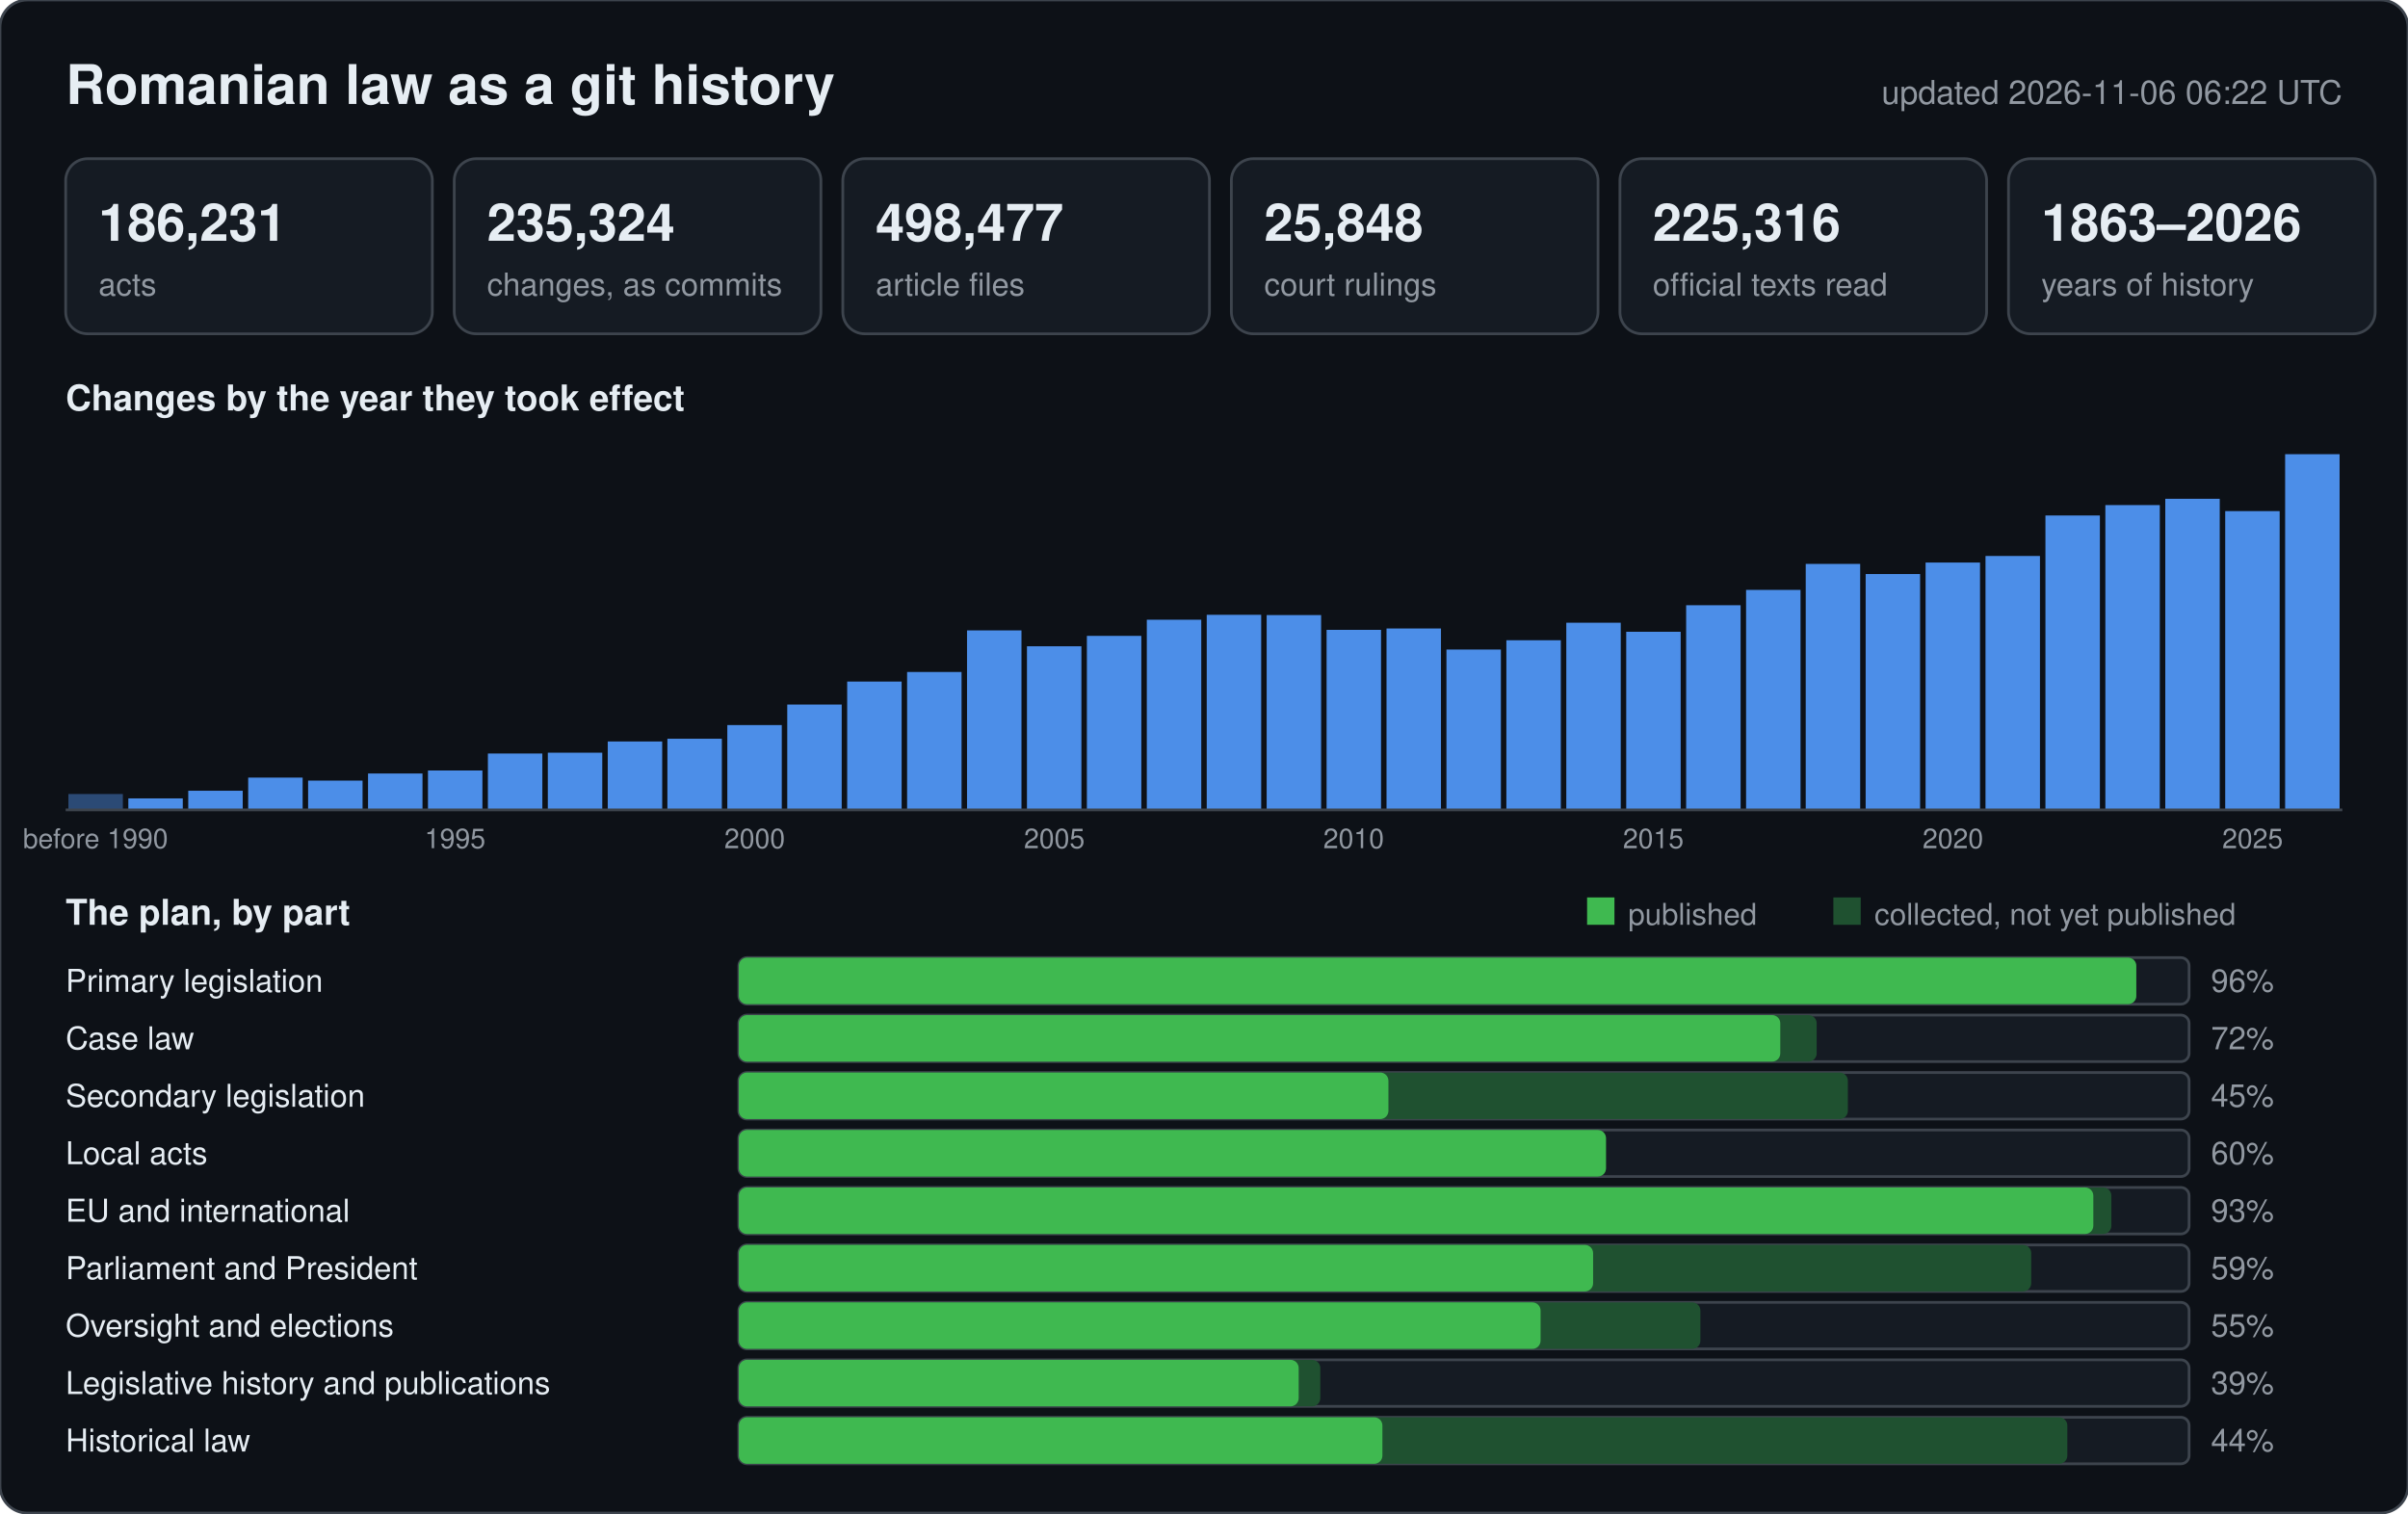
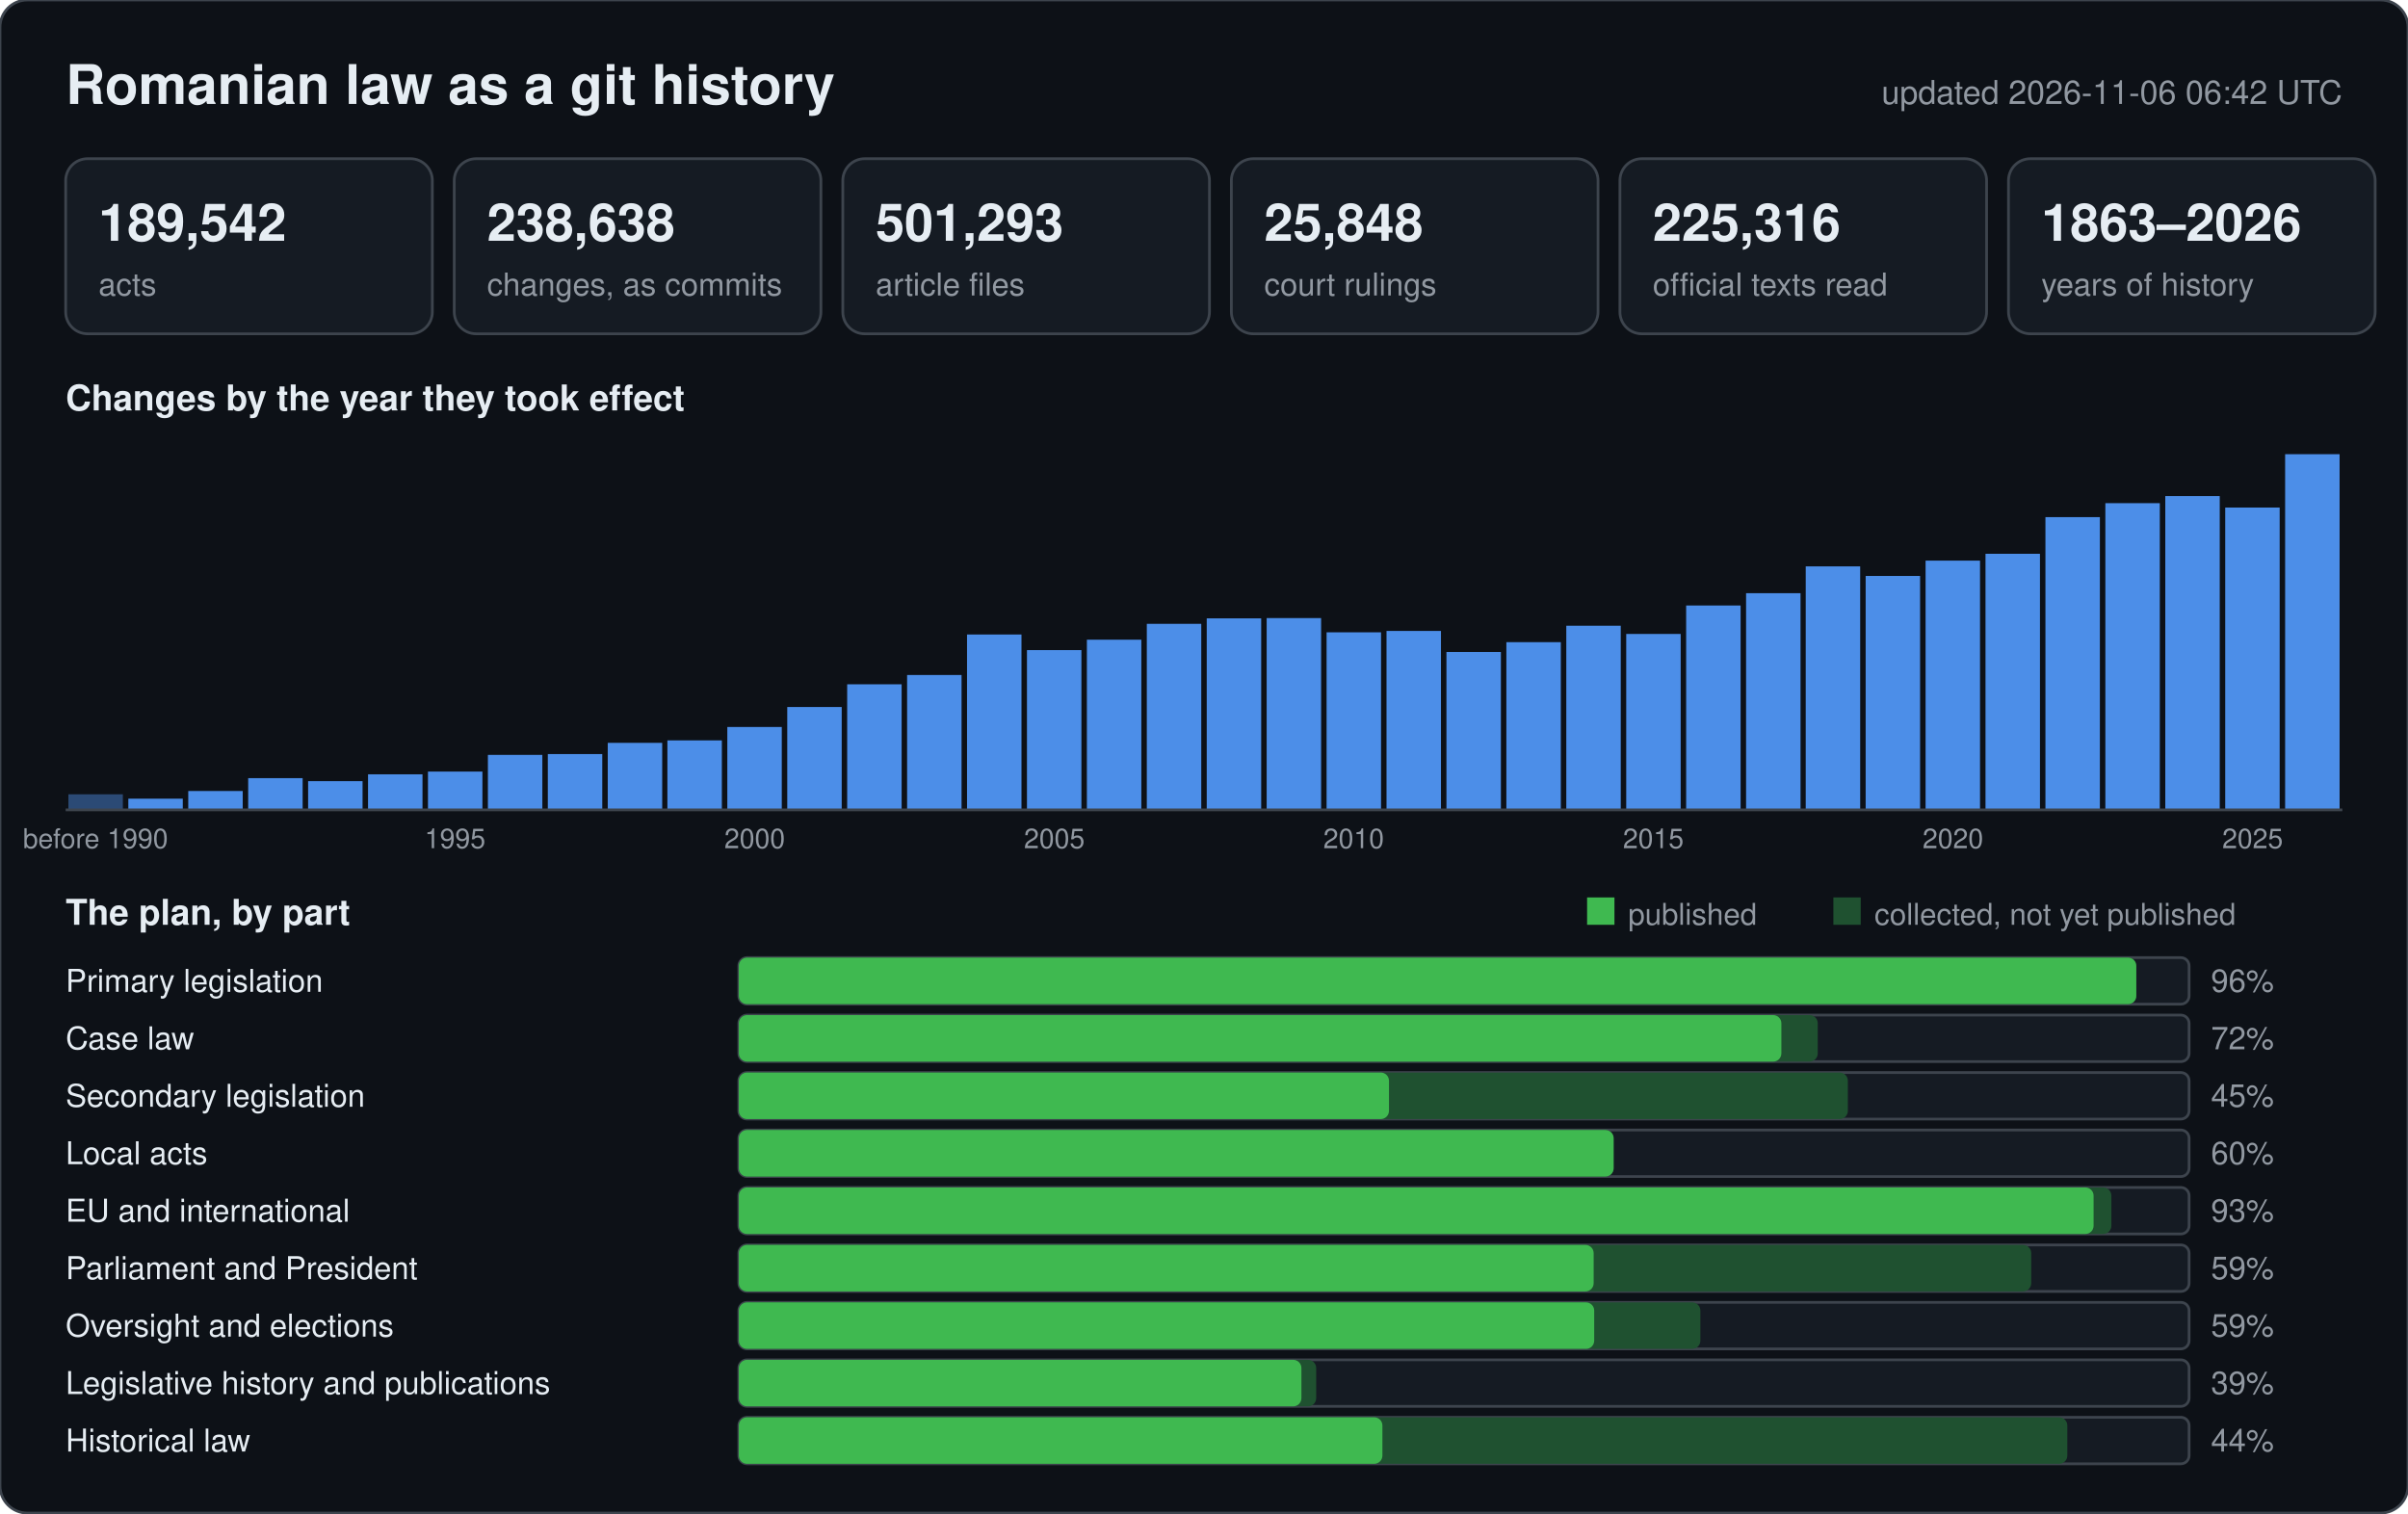
<svg xmlns="http://www.w3.org/2000/svg" width="880" height="553" viewBox="0 0 880 553" font-family="-apple-system,BlinkMacSystemFont,Segoe UI,Helvetica,Arial,sans-serif">
  <rect width="880" height="553" rx="10" fill="#0d1117" stroke="#3d444d" />
  <text x="24" y="38" font-size="20" font-weight="600" fill="#e6edf3">Romanian law as a git history</text>
-   <text x="856" y="38" font-size="12" text-anchor="end" fill="#9198a1">updated 2026-11-06 06:22 UTC</text>
+   <text x="856" y="38" font-size="12" text-anchor="end" fill="#9198a1">updated 2026-11-06 06:42 UTC</text>
  <rect x="24" y="58" width="134" height="64" rx="8" fill="#151b23" stroke="#3d444d" />
-   <text x="36" y="88" font-size="19" font-weight="600" fill="#e6edf3">186,231</text>
+   <text x="36" y="88" font-size="19" font-weight="600" fill="#e6edf3">189,542</text>
  <text x="36" y="108" font-size="11.5" fill="#9198a1">acts</text>
  <rect x="166" y="58" width="134" height="64" rx="8" fill="#151b23" stroke="#3d444d" />
-   <text x="178" y="88" font-size="19" font-weight="600" fill="#e6edf3">235,324</text>
+   <text x="178" y="88" font-size="19" font-weight="600" fill="#e6edf3">238,638</text>
  <text x="178" y="108" font-size="11.5" fill="#9198a1">changes, as commits</text>
  <rect x="308" y="58" width="134" height="64" rx="8" fill="#151b23" stroke="#3d444d" />
-   <text x="320" y="88" font-size="19" font-weight="600" fill="#e6edf3">498,477</text>
+   <text x="320" y="88" font-size="19" font-weight="600" fill="#e6edf3">501,293</text>
  <text x="320" y="108" font-size="11.5" fill="#9198a1">article files</text>
  <rect x="450" y="58" width="134" height="64" rx="8" fill="#151b23" stroke="#3d444d" />
  <text x="462" y="88" font-size="19" font-weight="600" fill="#e6edf3">25,848</text>
  <text x="462" y="108" font-size="11.5" fill="#9198a1">court rulings</text>
  <rect x="592" y="58" width="134" height="64" rx="8" fill="#151b23" stroke="#3d444d" />
  <text x="604" y="88" font-size="19" font-weight="600" fill="#e6edf3">225,316</text>
  <text x="604" y="108" font-size="11.5" fill="#9198a1">official texts read</text>
  <rect x="734" y="58" width="134" height="64" rx="8" fill="#151b23" stroke="#3d444d" />
  <text x="746" y="88" font-size="19" font-weight="600" fill="#e6edf3">1863–2026</text>
  <text x="746" y="108" font-size="11.5" fill="#9198a1">years of history</text>
  <text x="24" y="150" font-size="13" font-weight="600" fill="#e6edf3">Changes by the year they took effect</text>
-   <rect x="25.0" y="290.2" width="19.9" height="5.8" fill="#2b4a75" />
+   <rect x="25.0" y="290.3" width="19.9" height="5.7" fill="#2b4a75" />
  <text x="34.9" y="310" font-size="10" text-anchor="middle" fill="#9198a1">before 1990</text>
-   <rect x="46.9" y="291.8" width="19.9" height="4.2" fill="#4c8ee8" />
-   <rect x="68.8" y="289.0" width="19.9" height="7.0" fill="#4c8ee8" />
-   <rect x="90.7" y="284.2" width="19.9" height="11.8" fill="#4c8ee8" />
-   <rect x="112.6" y="285.3" width="19.9" height="10.7" fill="#4c8ee8" />
-   <rect x="134.5" y="282.7" width="19.9" height="13.3" fill="#4c8ee8" />
-   <rect x="156.4" y="281.6" width="19.9" height="14.4" fill="#4c8ee8" />
+   <rect x="46.9" y="291.9" width="19.9" height="4.1" fill="#4c8ee8" />
+   <rect x="68.8" y="289.1" width="19.9" height="6.9" fill="#4c8ee8" />
+   <rect x="90.7" y="284.4" width="19.9" height="11.6" fill="#4c8ee8" />
+   <rect x="112.6" y="285.5" width="19.9" height="10.5" fill="#4c8ee8" />
+   <rect x="134.5" y="283.0" width="19.9" height="13.0" fill="#4c8ee8" />
+   <rect x="156.4" y="282.0" width="19.9" height="14.0" fill="#4c8ee8" />
  <text x="166.3" y="310" font-size="10" text-anchor="middle" fill="#9198a1">1995</text>
-   <rect x="178.3" y="275.4" width="19.9" height="20.6" fill="#4c8ee8" />
-   <rect x="200.2" y="275.1" width="19.9" height="20.9" fill="#4c8ee8" />
-   <rect x="222.1" y="271.0" width="19.9" height="25.0" fill="#4c8ee8" />
-   <rect x="243.9" y="270.0" width="19.9" height="26.0" fill="#4c8ee8" />
-   <rect x="265.8" y="265.0" width="19.9" height="31.0" fill="#4c8ee8" />
+   <rect x="178.3" y="275.9" width="19.9" height="20.1" fill="#4c8ee8" />
+   <rect x="200.2" y="275.6" width="19.9" height="20.4" fill="#4c8ee8" />
+   <rect x="222.1" y="271.5" width="19.9" height="24.5" fill="#4c8ee8" />
+   <rect x="243.9" y="270.6" width="19.9" height="25.4" fill="#4c8ee8" />
+   <rect x="265.8" y="265.7" width="19.9" height="30.3" fill="#4c8ee8" />
  <text x="275.8" y="310" font-size="10" text-anchor="middle" fill="#9198a1">2000</text>
-   <rect x="287.7" y="257.5" width="19.9" height="38.5" fill="#4c8ee8" />
-   <rect x="309.6" y="249.1" width="19.9" height="46.9" fill="#4c8ee8" />
-   <rect x="331.5" y="245.6" width="19.9" height="50.4" fill="#4c8ee8" />
-   <rect x="353.4" y="230.4" width="19.9" height="65.6" fill="#4c8ee8" />
-   <rect x="375.3" y="236.2" width="19.9" height="59.8" fill="#4c8ee8" />
+   <rect x="287.7" y="258.4" width="19.9" height="37.6" fill="#4c8ee8" />
+   <rect x="309.6" y="250.1" width="19.9" height="45.9" fill="#4c8ee8" />
+   <rect x="331.5" y="246.7" width="19.9" height="49.3" fill="#4c8ee8" />
+   <rect x="353.4" y="231.9" width="19.9" height="64.1" fill="#4c8ee8" />
+   <rect x="375.3" y="237.6" width="19.9" height="58.4" fill="#4c8ee8" />
  <text x="385.3" y="310" font-size="10" text-anchor="middle" fill="#9198a1">2005</text>
-   <rect x="397.2" y="232.4" width="19.9" height="63.6" fill="#4c8ee8" />
-   <rect x="419.1" y="226.5" width="19.9" height="69.5" fill="#4c8ee8" />
-   <rect x="441.0" y="224.7" width="19.9" height="71.3" fill="#4c8ee8" />
-   <rect x="462.9" y="224.8" width="19.9" height="71.2" fill="#4c8ee8" />
-   <rect x="484.8" y="230.2" width="19.9" height="65.8" fill="#4c8ee8" />
+   <rect x="397.2" y="233.8" width="19.9" height="62.2" fill="#4c8ee8" />
+   <rect x="419.1" y="228.0" width="19.9" height="68.0" fill="#4c8ee8" />
+   <rect x="441.0" y="226.0" width="19.9" height="70.0" fill="#4c8ee8" />
+   <rect x="462.9" y="225.9" width="19.9" height="70.1" fill="#4c8ee8" />
+   <rect x="484.8" y="231.1" width="19.9" height="64.9" fill="#4c8ee8" />
  <text x="494.7" y="310" font-size="10" text-anchor="middle" fill="#9198a1">2010</text>
-   <rect x="506.7" y="229.7" width="19.9" height="66.3" fill="#4c8ee8" />
-   <rect x="528.6" y="237.4" width="19.9" height="58.6" fill="#4c8ee8" />
-   <rect x="550.5" y="234.0" width="19.9" height="62.0" fill="#4c8ee8" />
-   <rect x="572.4" y="227.6" width="19.9" height="68.4" fill="#4c8ee8" />
-   <rect x="594.3" y="230.9" width="19.9" height="65.1" fill="#4c8ee8" />
+   <rect x="506.7" y="230.6" width="19.9" height="65.4" fill="#4c8ee8" />
+   <rect x="528.6" y="238.3" width="19.9" height="57.7" fill="#4c8ee8" />
+   <rect x="550.5" y="234.7" width="19.9" height="61.3" fill="#4c8ee8" />
+   <rect x="572.4" y="228.7" width="19.9" height="67.3" fill="#4c8ee8" />
+   <rect x="594.3" y="231.7" width="19.9" height="64.3" fill="#4c8ee8" />
  <text x="604.2" y="310" font-size="10" text-anchor="middle" fill="#9198a1">2015</text>
-   <rect x="616.2" y="221.2" width="19.9" height="74.8" fill="#4c8ee8" />
-   <rect x="638.1" y="215.6" width="19.9" height="80.4" fill="#4c8ee8" />
-   <rect x="659.9" y="206.1" width="19.9" height="89.9" fill="#4c8ee8" />
-   <rect x="681.8" y="209.8" width="19.9" height="86.2" fill="#4c8ee8" />
-   <rect x="703.7" y="205.6" width="19.9" height="90.4" fill="#4c8ee8" />
+   <rect x="616.2" y="221.3" width="19.9" height="74.7" fill="#4c8ee8" />
+   <rect x="638.1" y="216.8" width="19.9" height="79.2" fill="#4c8ee8" />
+   <rect x="659.9" y="207.0" width="19.9" height="89.0" fill="#4c8ee8" />
+   <rect x="681.8" y="210.5" width="19.9" height="85.5" fill="#4c8ee8" />
+   <rect x="703.7" y="204.9" width="19.9" height="91.1" fill="#4c8ee8" />
  <text x="713.7" y="310" font-size="10" text-anchor="middle" fill="#9198a1">2020</text>
-   <rect x="725.6" y="203.2" width="19.9" height="92.8" fill="#4c8ee8" />
-   <rect x="747.5" y="188.4" width="19.9" height="107.6" fill="#4c8ee8" />
-   <rect x="769.4" y="184.6" width="19.9" height="111.4" fill="#4c8ee8" />
-   <rect x="791.3" y="182.3" width="19.9" height="113.7" fill="#4c8ee8" />
-   <rect x="813.2" y="186.8" width="19.9" height="109.2" fill="#4c8ee8" />
+   <rect x="725.6" y="202.4" width="19.9" height="93.6" fill="#4c8ee8" />
+   <rect x="747.5" y="189.0" width="19.9" height="107.0" fill="#4c8ee8" />
+   <rect x="769.4" y="183.9" width="19.9" height="112.1" fill="#4c8ee8" />
+   <rect x="791.3" y="181.3" width="19.9" height="114.7" fill="#4c8ee8" />
+   <rect x="813.2" y="185.5" width="19.9" height="110.5" fill="#4c8ee8" />
  <text x="823.2" y="310" font-size="10" text-anchor="middle" fill="#9198a1">2025</text>
  <rect x="835.1" y="166.0" width="19.9" height="130.0" fill="#4c8ee8" />
  <line x1="24" y1="296" x2="856" y2="296" stroke="#3d444d" />
  <text x="24" y="338" font-size="13" font-weight="600" fill="#e6edf3">The plan, by part</text>
  <rect x="580" y="328" width="10" height="10" fill="#3fb950" />
  <text x="595" y="338" font-size="11" fill="#9198a1">published</text>
  <rect x="670" y="328" width="10" height="10" fill="#1f5130" />
  <text x="685" y="338" font-size="11" fill="#9198a1">collected, not yet published</text>
  <text x="24" y="362.5" font-size="11.5" fill="#e6edf3">Primary legislation</text>
  <rect x="270" y="350" width="530" height="17" rx="3" fill="#151b23" stroke="#3d444d" />
  <rect x="270" y="350" width="510.7" height="17" rx="3" fill="#1f5130" />
  <rect x="270" y="350" width="510.7" height="17" rx="3" fill="#3fb950" />
  <text x="808" y="362.5" font-size="11.5" fill="#9198a1">96%</text>
  <text x="24" y="383.5" font-size="11.5" fill="#e6edf3">Case law</text>
  <rect x="270" y="371" width="530" height="17" rx="3" fill="#151b23" stroke="#3d444d" />
-   <rect x="270" y="371" width="393.9" height="17" rx="3" fill="#1f5130" />
-   <rect x="270" y="371" width="380.6" height="17" rx="3" fill="#3fb950" />
+   <rect x="270" y="371" width="394.3" height="17" rx="3" fill="#1f5130" />
+   <rect x="270" y="371" width="381.0" height="17" rx="3" fill="#3fb950" />
  <text x="808" y="383.5" font-size="11.5" fill="#9198a1">72%</text>
  <text x="24" y="404.5" font-size="11.5" fill="#e6edf3">Secondary legislation</text>
  <rect x="270" y="392" width="530" height="17" rx="3" fill="#151b23" stroke="#3d444d" />
  <rect x="270" y="392" width="405.3" height="17" rx="3" fill="#1f5130" />
-   <rect x="270" y="392" width="237.4" height="17" rx="3" fill="#3fb950" />
+   <rect x="270" y="392" width="237.6" height="17" rx="3" fill="#3fb950" />
  <text x="808" y="404.5" font-size="11.5" fill="#9198a1">45%</text>
  <text x="24" y="425.5" font-size="11.5" fill="#e6edf3">Local acts</text>
  <rect x="270" y="413" width="530" height="17" rx="3" fill="#151b23" stroke="#3d444d" />
-   <rect x="270" y="413" width="316.9" height="17" rx="3" fill="#1f5130" />
-   <rect x="270" y="413" width="316.9" height="17" rx="3" fill="#3fb950" />
+   <rect x="270" y="413" width="319.7" height="17" rx="3" fill="#1f5130" />
+   <rect x="270" y="413" width="319.7" height="17" rx="3" fill="#3fb950" />
  <text x="808" y="425.5" font-size="11.5" fill="#9198a1">60%</text>
  <text x="24" y="446.5" font-size="11.5" fill="#e6edf3">EU and international</text>
  <rect x="270" y="434" width="530" height="17" rx="3" fill="#151b23" stroke="#3d444d" />
  <rect x="270" y="434" width="501.6" height="17" rx="3" fill="#1f5130" />
-   <rect x="270" y="434" width="495.0" height="17" rx="3" fill="#3fb950" />
+   <rect x="270" y="434" width="495.1" height="17" rx="3" fill="#3fb950" />
  <text x="808" y="446.5" font-size="11.5" fill="#9198a1">93%</text>
  <text x="24" y="467.5" font-size="11.5" fill="#e6edf3">Parliament and President</text>
  <rect x="270" y="455" width="530" height="17" rx="3" fill="#151b23" stroke="#3d444d" />
  <rect x="270" y="455" width="472.3" height="17" rx="3" fill="#1f5130" />
-   <rect x="270" y="455" width="312.2" height="17" rx="3" fill="#3fb950" />
+   <rect x="270" y="455" width="312.4" height="17" rx="3" fill="#3fb950" />
  <text x="808" y="467.5" font-size="11.5" fill="#9198a1">59%</text>
  <text x="24" y="488.5" font-size="11.5" fill="#e6edf3">Oversight and elections</text>
  <rect x="270" y="476" width="530" height="17" rx="3" fill="#151b23" stroke="#3d444d" />
  <rect x="270" y="476" width="351.4" height="17" rx="3" fill="#1f5130" />
-   <rect x="270" y="476" width="293.0" height="17" rx="3" fill="#3fb950" />
-   <text x="808" y="488.5" font-size="11.5" fill="#9198a1">55%</text>
+   <rect x="270" y="476" width="312.6" height="17" rx="3" fill="#3fb950" />
+   <text x="808" y="488.5" font-size="11.5" fill="#9198a1">59%</text>
  <text x="24" y="509.5" font-size="11.5" fill="#e6edf3">Legislative history and publications</text>
  <rect x="270" y="497" width="530" height="17" rx="3" fill="#151b23" stroke="#3d444d" />
-   <rect x="270" y="497" width="212.5" height="17" rx="3" fill="#1f5130" />
-   <rect x="270" y="497" width="204.6" height="17" rx="3" fill="#3fb950" />
+   <rect x="270" y="497" width="211.0" height="17" rx="3" fill="#1f5130" />
+   <rect x="270" y="497" width="205.6" height="17" rx="3" fill="#3fb950" />
  <text x="808" y="509.5" font-size="11.5" fill="#9198a1">39%</text>
  <text x="24" y="530.5" font-size="11.5" fill="#e6edf3">Historical law</text>
  <rect x="270" y="518" width="530" height="17" rx="3" fill="#151b23" stroke="#3d444d" />
  <rect x="270" y="518" width="485.5" height="17" rx="3" fill="#1f5130" />
  <rect x="270" y="518" width="235.2" height="17" rx="3" fill="#3fb950" />
  <text x="808" y="530.5" font-size="11.5" fill="#9198a1">44%</text>
</svg>
